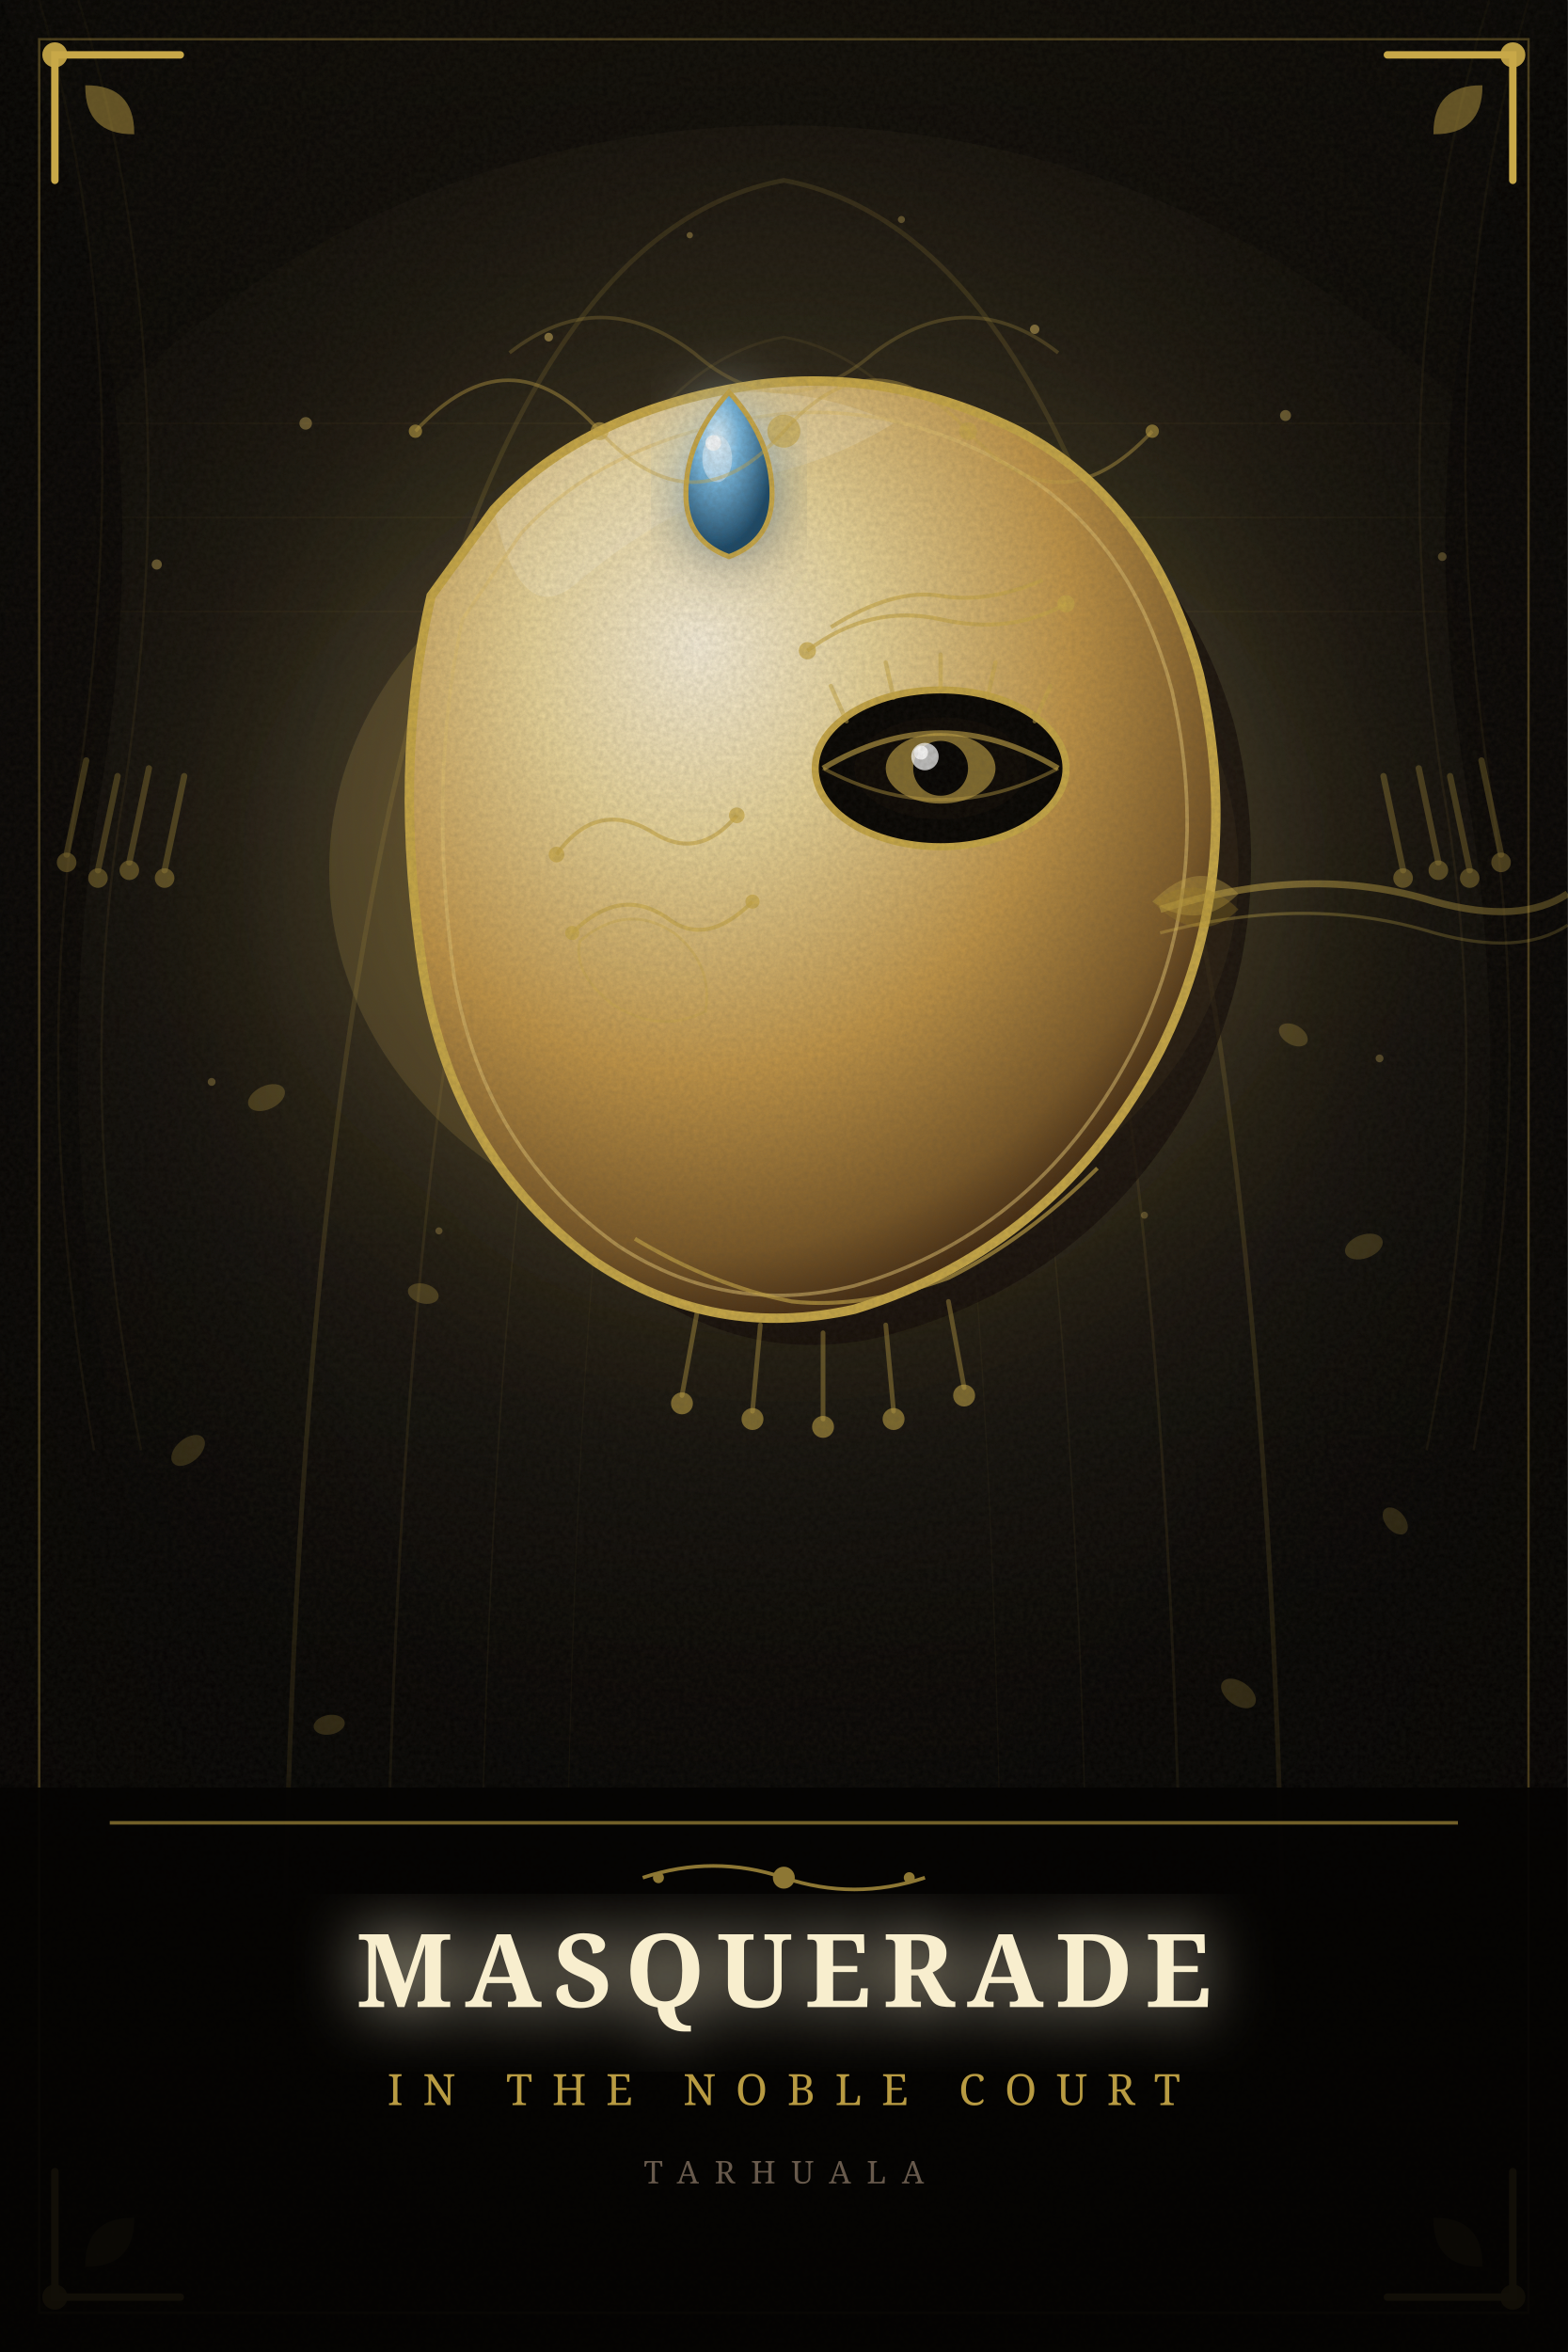
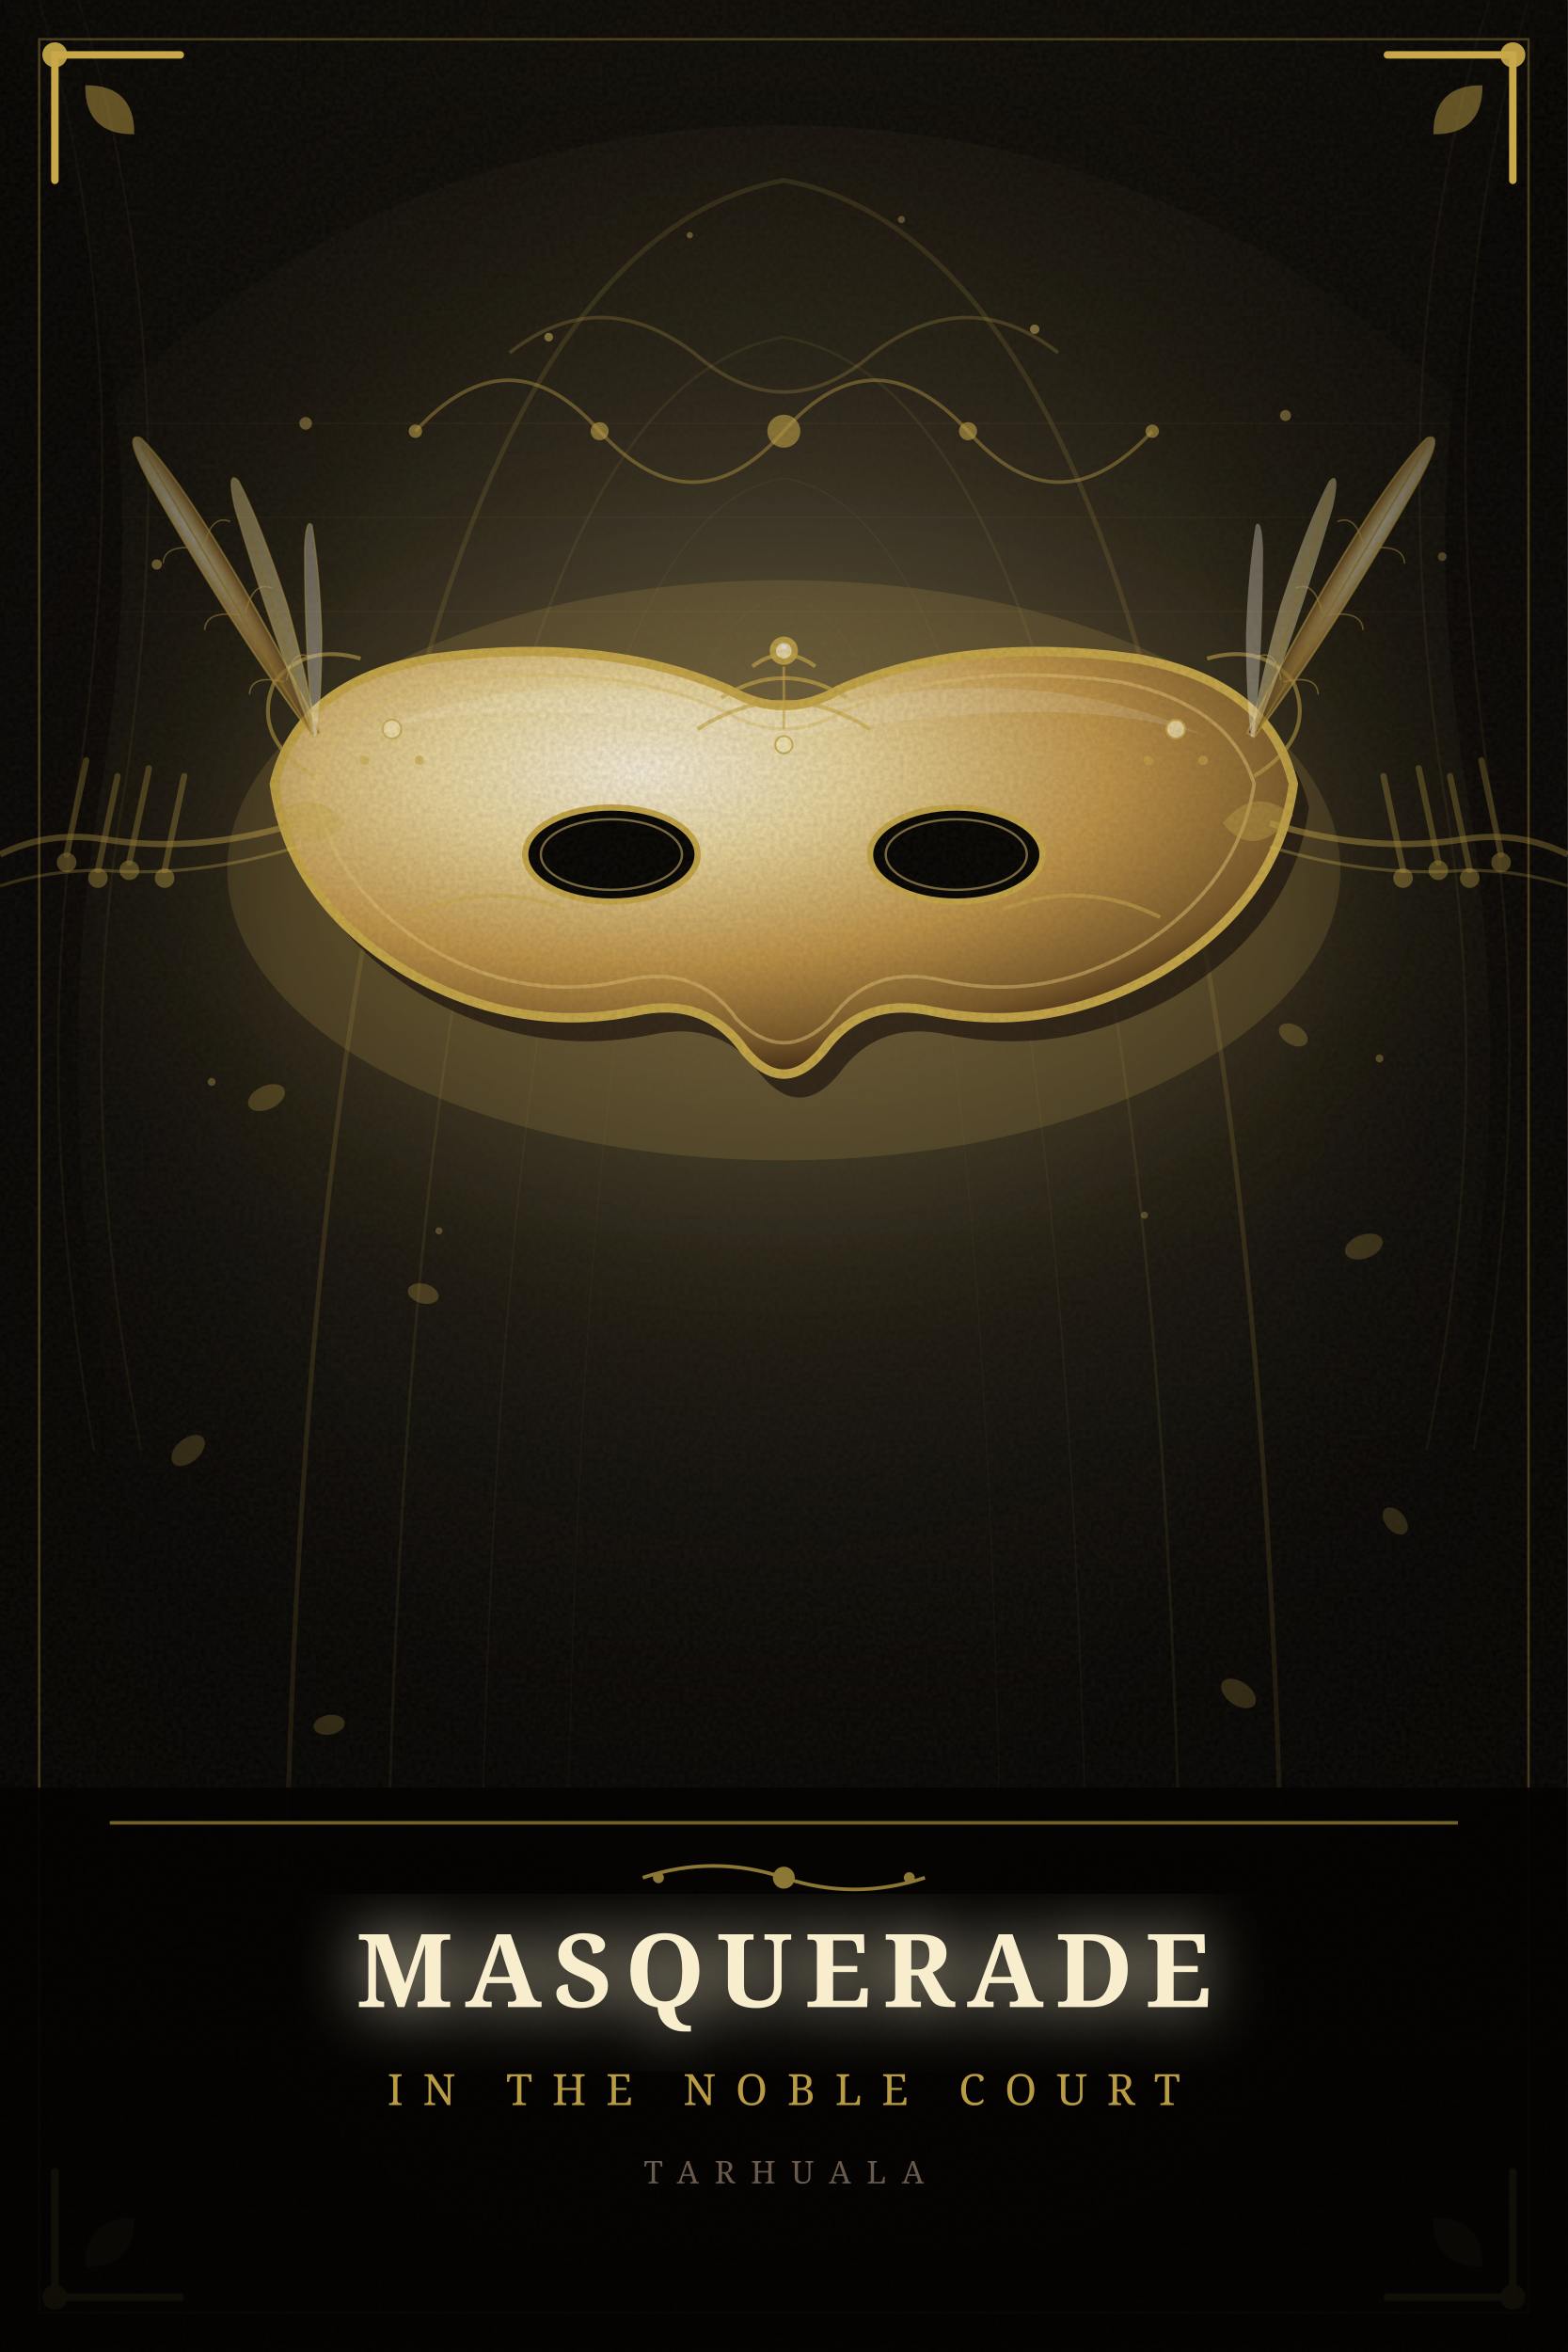
<svg xmlns="http://www.w3.org/2000/svg" viewBox="0 0 400 600" width="400" height="600">
  <defs>
    <filter id="grain">
      <feTurbulence type="fractalNoise" baseFrequency="0.82" numOctaves="4" seed="11" />
      <feColorMatrix values="0 0 0 0 0.06  0 0 0 0 0.05  0 0 0 0 0.03  0 0 0 0.44 0" />
      <feComposite in2="SourceGraphic" operator="in" />
    </filter>
    <filter id="glow" x="-40%" y="-40%" width="180%" height="180%">
      <feGaussianBlur stdDeviation="8" result="b" />
      <feMerge>
        <feMergeNode in="b" />
        <feMergeNode in="SourceGraphic" />
      </feMerge>
    </filter>
    <filter id="maskhalo" x="-55%" y="-55%" width="210%" height="210%">
      <feGaussianBlur stdDeviation="26" result="b" />
      <feMerge>
        <feMergeNode in="b" />
        <feMergeNode in="SourceGraphic" />
      </feMerge>
    </filter>
    <filter id="eyeshine" x="-60%" y="-60%" width="220%" height="220%">
      <feGaussianBlur stdDeviation="12" result="b" />
      <feMerge>
        <feMergeNode in="b" />
        <feMergeNode in="SourceGraphic" />
      </feMerge>
    </filter>
    <linearGradient id="bg" x1="0" y1="0" x2="0" y2="1">
      <stop offset="0%" stop-color="#100d08" />
      <stop offset="48%" stop-color="#0a0806" />
      <stop offset="100%" stop-color="#030202" />
    </linearGradient>
    <radialGradient id="ivoryAura" cx="50%" cy="40%" r="60%">
      <stop offset="0%" stop-color="#e8dfc0" stop-opacity="0.32" />
      <stop offset="52%" stop-color="#c0a870" stop-opacity="0.10" />
      <stop offset="100%" stop-color="#000" stop-opacity="0" />
    </radialGradient>
    <radialGradient id="maskFace" cx="36%" cy="28%" r="74%">
      <stop offset="0%" stop-color="#f8f0dc" />
      <stop offset="28%" stop-color="#e8d49a" />
      <stop offset="62%" stop-color="#c09448" />
      <stop offset="88%" stop-color="#7a5828" />
      <stop offset="100%" stop-color="#3e2610" />
    </radialGradient>
    <linearGradient id="maskEdgeSheen" x1="0" y1="0" x2="1" y2="0.5">
      <stop offset="0%" stop-color="#ffffff" stop-opacity="0.22" />
      <stop offset="40%" stop-color="#f0c840" stop-opacity="0" />
      <stop offset="100%" stop-color="#c08010" stop-opacity="0.28" />
    </linearGradient>
-     <radialGradient id="dropletFill" cx="36%" cy="28%" r="68%">
-       <stop offset="0%" stop-color="#e0f4ff" />
-       <stop offset="38%" stop-color="#78b8e0" />
-       <stop offset="100%" stop-color="#1a4868" />
-     </radialGradient>
    <linearGradient id="groundFade" x1="0" y1="0" x2="0" y2="1">
      <stop offset="0%" stop-color="#000" stop-opacity="0" />
      <stop offset="100%" stop-color="#000" stop-opacity="1" />
    </linearGradient>
    <radialGradient id="vig" cx="50%" cy="42%" r="78%">
      <stop offset="40%" stop-color="#000" stop-opacity="0" />
      <stop offset="100%" stop-color="#000" stop-opacity="0.94" />
    </radialGradient>
  </defs>
  <rect width="400" height="600" fill="url(#bg)" />
  <ellipse cx="200" cy="252" rx="234" ry="220" fill="url(#ivoryAura)" />
  <path d="M 72 560 Q 72 70 200 46 Q 328 70 328 560" fill="none" stroke="#c8a848" stroke-width="1.2" opacity="0.16" />
  <path d="M 98 560 Q 98 104 200 86 Q 302 104 302 560" fill="none" stroke="#c8a848" stroke-width="0.7" opacity="0.10" />
  <path d="M 122 560 Q 122 134 200 122 Q 278 134 278 560" fill="none" stroke="#c8a848" stroke-width="0.4" opacity="0.07" />
  <path d="M 144 560 Q 144 160 200 152 Q 256 160 256 560" fill="none" stroke="#c8a848" stroke-width="0.3" opacity="0.05" />
  <g stroke="#c8a848" stroke-width="0.35" fill="none" opacity="0.06">
    <line x1="0" y1="108" x2="400" y2="108" />
    <line x1="0" y1="132" x2="400" y2="132" />
    <line x1="0" y1="156" x2="400" y2="156" />
  </g>
  <path d="M 0 0 Q 44 90 26 200 Q 12 278 30 370 Q 48 444 26 530 L 0 530 Z" fill="#080604" opacity="0.72" />
  <path d="M 400 0 Q 356 90 374 200 Q 388 278 370 370 Q 352 444 374 530 L 400 530 Z" fill="#080604" opacity="0.72" />
  <g stroke="#c8a848" stroke-width="0.6" fill="none" opacity="0.10">
    <path d="M 10 0 Q 36 90 20 200 Q 8 278 24 370" />
    <path d="M 20 0 Q 48 90 32 200 Q 18 278 36 370" />
    <path d="M 390 0 Q 364 90 380 200 Q 392 278 376 370" />
    <path d="M 380 0 Q 352 90 368 200 Q 382 278 364 370" />
  </g>
  <g stroke="#c8a848" stroke-width="1.6" stroke-linecap="round" opacity="0.38">
    <line x1="22" y1="194" x2="17" y2="218" />
    <line x1="30" y1="198" x2="25" y2="222" />
    <line x1="38" y1="196" x2="33" y2="220" />
    <line x1="47" y1="198" x2="42" y2="222" />
    <line x1="378" y1="194" x2="383" y2="218" />
    <line x1="370" y1="198" x2="375" y2="222" />
    <line x1="362" y1="196" x2="367" y2="220" />
    <line x1="353" y1="198" x2="358" y2="222" />
  </g>
  <g fill="#c8a848" opacity="0.50">
    <circle cx="17" cy="220" r="2.5" />
    <circle cx="25" cy="224" r="2.5" />
    <circle cx="33" cy="222" r="2.5" />
    <circle cx="42" cy="224" r="2.5" />
    <circle cx="383" cy="220" r="2.5" />
    <circle cx="375" cy="224" r="2.5" />
    <circle cx="367" cy="222" r="2.5" />
    <circle cx="358" cy="224" r="2.5" />
  </g>
  <g transform="translate(200 222)" filter="url(#maskhalo)">
-     <ellipse rx="116" ry="98" fill="#c8a848" opacity="0.18" />
-   </g>
-   <path d="M 114 150 Q 104 192 112 244 Q 120 292 156 320 Q 186 342 220 334 Q 274 320 300 272 Q 322 228 310 178 Q 298 136 264 116 Q 232 100 198 104 Q 154 108 130 132 Z" fill="#100806" opacity="0.65" transform="translate(5 7)" />
-   <path d="M 110 152 Q 100 196 108 248 Q 116 296 152 322 Q 182 342 218 334 Q 270 318 296 268 Q 318 224 306 172 Q 294 128 260 110 Q 228 94 194 98 Q 150 104 126 130 Z" fill="url(#maskFace)" />
-   <path d="M 126 130 Q 144 110 172 102 Q 202 96 228 108 Q 215 116 200 120 Q 172 128 148 148 Q 133 162 126 130 Z" fill="#ffffff" opacity="0.16" />
-   <path d="M 110 152 Q 100 196 108 248 Q 116 296 152 322 Q 182 342 218 334 Q 270 318 296 268 Q 318 224 306 172 Q 294 128 260 110 Q 228 94 194 98 Q 150 104 126 130 Z" fill="none" stroke="#c8a848" stroke-width="2.4" />
-   <path d="M 118 158 Q 109 200 116 250 Q 124 294 158 318 Q 186 336 218 328 Q 266 314 290 266 Q 310 225 299 176 Q 288 135 256 118 Q 226 102 196 106 Q 155 112 133 136 Z" fill="none" stroke="#dfc070" stroke-width="0.9" opacity="0.55" />
-   <ellipse cx="240" cy="196" rx="32" ry="20" fill="#060402" stroke="#c8a848" stroke-width="1.8" />
-   <ellipse cx="240" cy="196" rx="22" ry="13" fill="#0c0804" />
-   <ellipse cx="240" cy="196" rx="14" ry="9" fill="#c8a848" opacity="0.62" />
-   <circle cx="240" cy="196" r="7" fill="#050302" />
-   <circle cx="236" cy="193" r="3.5" fill="#ffffff" opacity="0.75" />
-   <circle cx="235" cy="192" r="1.8" fill="#ffffff" opacity="0.92" />
-   <path d="M 210 196 Q 240 178 270 196" fill="none" stroke="#c8a848" stroke-width="1.4" opacity="0.62" />
-   <path d="M 210 196 Q 240 212 270 196" fill="none" stroke="#c8a848" stroke-width="0.9" opacity="0.42" />
-   <g stroke="#c8a848" stroke-width="1.1" stroke-linecap="round" opacity="0.52">
-     <line x1="216" y1="184" x2="212" y2="175" />
-     <line x1="228" y1="178" x2="226" y2="169" />
-     <line x1="240" y1="176" x2="240" y2="167" />
-     <line x1="252" y1="178" x2="254" y2="169" />
-     <line x1="264" y1="184" x2="268" y2="175" />
-   </g>
-   <g fill="none" stroke="#c8a848" stroke-width="1.0" opacity="0.65">
-     <path d="M 206 166 Q 222 154 240 158 Q 258 162 272 154" />
-     <path d="M 212 160 Q 228 150 240 152 Q 252 154 266 148" />
-     <path d="M 142 218 Q 152 204 166 212 Q 178 220 188 208" />
-     <path d="M 146 238 Q 158 226 170 234 Q 180 242 192 230" />
-     <path d="M 162 316 Q 182 328 202 332 Q 220 334 242 326 Q 262 316 280 298" />
-   </g>
-   <g fill="#c8a848" opacity="0.72">
-     <circle cx="206" cy="166" r="2.2" />
-     <circle cx="272" cy="154" r="2.2" />
-     <circle cx="142" cy="218" r="2.0" />
-     <circle cx="188" cy="208" r="2.0" />
-     <circle cx="146" cy="238" r="1.8" />
-     <circle cx="192" cy="230" r="1.8" />
-   </g>
-   <path d="M 148 240 Q 160 230 172 238 Q 182 246 180 258 Q 168 264 156 256 Q 146 248 148 240 Z" fill="#c8a848" fill-opacity="0.08" stroke="#c8a848" stroke-width="0.7" opacity="0.40" />
-   <g transform="translate(186 120)" filter="url(#glow)">
-     <path d="M 0,-20 Q -11,-8 -11,6 Q -11,18 0,22 Q 11,18 11,6 Q 11,-8 0,-20 Z" fill="url(#dropletFill)" stroke="#c8a848" stroke-width="1.3" />
-     <ellipse cx="-3" cy="-3" rx="3.8" ry="6" fill="#e8f6ff" opacity="0.52" />
-     <circle cx="-4" cy="-7" r="2.0" fill="#ffffff" opacity="0.78" />
-   </g>
-   <path d="M 296 232 Q 334 220 366 230 Q 388 236 400 228" fill="none" stroke="#c8a848" stroke-width="1.8" opacity="0.52" />
-   <path d="M 296 238 Q 334 228 366 238 Q 388 244 400 236" fill="none" stroke="#e8c858" stroke-width="0.8" opacity="0.30" />
-   <path d="M 294 230 Q 306 218 316 228 Q 306 238 294 230 Z" fill="#c8a848" opacity="0.38" />
-   <path d="M 294 230 Q 306 242 316 232 Q 306 222 294 230 Z" fill="#a88828" opacity="0.28" />
-   <g stroke="#c8a848" stroke-width="1.2" stroke-linecap="round" opacity="0.40">
-     <line x1="178" y1="334" x2="174" y2="356" />
-     <line x1="194" y1="338" x2="192" y2="360" />
-     <line x1="210" y1="340" x2="210" y2="362" />
-     <line x1="226" y1="338" x2="228" y2="360" />
-     <line x1="242" y1="332" x2="246" y2="354" />
-   </g>
-   <g fill="#c8a848" opacity="0.58">
-     <circle cx="174" cy="358" r="2.8" />
-     <circle cx="192" cy="362" r="2.8" />
-     <circle cx="210" cy="364" r="2.8" />
-     <circle cx="228" cy="362" r="2.8" />
-     <circle cx="246" cy="356" r="2.8" />
+     <ellipse rx="142" ry="74" fill="#c8a848" opacity="0.18" />
+   </g>
+   <path d="M 70 200 Q 76 174 110 168 Q 154 162 186 176 Q 200 184 214 176 Q 246 162 290 168 Q 324 174 330 200 Q 326 230 296 248 Q 268 264 238 258 Q 220 254 210 268 Q 200 280 190 268 Q 180 254 162 258 Q 132 264 104 248 Q 74 230 70 200 Z" fill="#100806" opacity="0.62" transform="translate(4 6)" />
+   <path d="M 70 200 Q 76 174 110 168 Q 154 162 186 176 Q 200 184 214 176 Q 246 162 290 168 Q 324 174 330 200 Q 326 230 296 248 Q 268 264 238 258 Q 220 254 210 268 Q 200 280 190 268 Q 180 254 162 258 Q 132 264 104 248 Q 74 230 70 200 Z" fill="url(#maskFace)" />
+   <path d="M 92 188 Q 130 170 178 178 Q 200 184 222 178 Q 270 170 308 188 Q 286 180 250 182 Q 224 184 200 188 Q 176 184 150 182 Q 114 180 92 188 Z" fill="#ffffff" opacity="0.14" />
+   <path d="M 70 200 Q 76 174 110 168 Q 154 162 186 176 Q 200 184 214 176 Q 246 162 290 168 Q 324 174 330 200 Q 326 230 296 248 Q 268 264 238 258 Q 220 254 210 268 Q 200 280 190 268 Q 180 254 162 258 Q 132 264 104 248 Q 74 230 70 200 Z" fill="none" stroke="#c8a848" stroke-width="2.4" />
+   <path d="M 80 200 Q 86 180 114 174 Q 156 168 186 182 Q 200 190 214 182 Q 244 168 286 174 Q 314 180 320 200 Q 316 226 290 242 Q 266 256 240 250 Q 222 246 212 260 Q 200 272 188 260 Q 178 246 160 250 Q 134 256 110 242 Q 84 226 80 200 Z" fill="none" stroke="#dfc070" stroke-width="0.9" opacity="0.55" />
+   <ellipse cx="156" cy="218" rx="22" ry="12" fill="#040302" />
+   <ellipse cx="244" cy="218" rx="22" ry="12" fill="#040302" />
+   <ellipse cx="156" cy="218" rx="22" ry="12" fill="none" stroke="#c8a848" stroke-width="1.6" />
+   <ellipse cx="244" cy="218" rx="22" ry="12" fill="none" stroke="#c8a848" stroke-width="1.6" />
+   <ellipse cx="156" cy="218" rx="18" ry="9" fill="none" stroke="#dfc070" stroke-width="0.6" opacity="0.55" />
+   <ellipse cx="244" cy="218" rx="18" ry="9" fill="none" stroke="#dfc070" stroke-width="0.6" opacity="0.55" />
+   <g fill="none" stroke="#c8a848" stroke-width="1.0" opacity="0.68">
+     <path d="M 178 186 Q 200 172 222 186" />
+     <path d="M 184 178 Q 200 168 216 178" />
+     <path d="M 192 170 Q 200 164 208 170" />
+   </g>
+   <g opacity="0.85">
+     <circle cx="200" cy="166" r="3.6" fill="#c8a848" />
+     <circle cx="200" cy="166" r="2.0" fill="#f5e6b4" />
+     <circle cx="200" cy="165" r="0.7" fill="#ffffff" opacity="0.9" />
+     <line x1="200" y1="170" x2="200" y2="186" stroke="#c8a848" stroke-width="0.7" opacity="0.7" />
+     <circle cx="200" cy="190" r="2.2" fill="#f5e6b4" stroke="#c8a848" stroke-width="0.5" />
+   </g>
+   <g fill="#f5e6b4" stroke="#c8a848" stroke-width="0.5" opacity="0.78">
+     <circle cx="100" cy="186" r="2.4" />
+     <circle cx="300" cy="186" r="2.4" />
+   </g>
+   <g fill="#c8a848" opacity="0.6">
+     <circle cx="93" cy="194" r="1.2" />
+     <circle cx="107" cy="194" r="1.2" />
+     <circle cx="293" cy="194" r="1.2" />
+     <circle cx="307" cy="194" r="1.2" />
+   </g>
+   <g fill="none" stroke="#c8a848" stroke-width="1.0" opacity="0.58">
+     <path d="M 80 198 Q 64 188 70 174 Q 78 164 92 168" />
+     <path d="M 320 198 Q 336 188 330 174 Q 322 164 308 168" />
+     <path d="M 104 234 Q 124 224 144 232" />
+     <path d="M 296 234 Q 276 224 256 232" />
+   </g>
+   <g transform="translate(80 188)" opacity="0.86">
+     <g transform="rotate(-32)">
+       <path d="M 0 0 Q -3 -34 -1 -78 Q 0 -92 3 -88 Q 6 -76 5 -42 Q 4 -16 2 0 Z" fill="url(#maskFace)" opacity="0.78" />
+       <path d="M 0 0 Q -3 -34 -1 -78 Q 0 -92 3 -88 Q 6 -76 5 -42 Q 4 -16 2 0 Z" fill="none" stroke="#c8a848" stroke-width="0.5" opacity="0.7" />
+       <g stroke="#c8a848" stroke-width="0.4" stroke-linecap="round" opacity="0.6" fill="none">
+         <path d="M 1 -16 Q -5 -22 -8 -18" />
+         <path d="M 2 -16 Q 7 -22 10 -18" />
+         <path d="M 1 -36 Q -6 -42 -9 -38" />
+         <path d="M 2 -36 Q 8 -42 11 -38" />
+         <path d="M 1 -56 Q -6 -62 -9 -58" />
+         <path d="M 2 -56 Q 8 -62 11 -58" />
+       </g>
+       <line x1="0" y1="-2" x2="2" y2="-86" stroke="#a88828" stroke-width="0.5" opacity="0.7" />
+     </g>
+     <g transform="rotate(-18)">
+       <path d="M 0 0 Q -2 -28 -1 -62 Q 0 -72 2 -68 Q 4 -56 4 -34 Q 3 -14 1 0 Z" fill="#e8d49a" opacity="0.6" />
+       <path d="M 0 0 Q -2 -28 -1 -62 Q 0 -72 2 -68 Q 4 -56 4 -34 Q 3 -14 1 0 Z" fill="none" stroke="#c8a848" stroke-width="0.4" opacity="0.6" />
+       <line x1="0" y1="-2" x2="1" y2="-66" stroke="#a88828" stroke-width="0.4" opacity="0.6" />
+     </g>
+     <g transform="rotate(-2)">
+       <path d="M 0 0 Q -1.5 -22 -0.6 -48 Q 0 -56 1.5 -54 Q 3 -42 3 -26 Q 2.4 -10 0.8 0 Z" fill="#f8f0dc" opacity="0.46" />
+       <path d="M 0 0 Q -1.5 -22 -0.6 -48 Q 0 -56 1.5 -54 Q 3 -42 3 -26 Q 2.4 -10 0.8 0 Z" fill="none" stroke="#c8a848" stroke-width="0.35" opacity="0.55" />
+     </g>
+   </g>
+   <g transform="translate(320 188) scale(-1 1)" opacity="0.86">
+     <g transform="rotate(-32)">
+       <path d="M 0 0 Q -3 -34 -1 -78 Q 0 -92 3 -88 Q 6 -76 5 -42 Q 4 -16 2 0 Z" fill="url(#maskFace)" opacity="0.78" />
+       <path d="M 0 0 Q -3 -34 -1 -78 Q 0 -92 3 -88 Q 6 -76 5 -42 Q 4 -16 2 0 Z" fill="none" stroke="#c8a848" stroke-width="0.5" opacity="0.7" />
+       <g stroke="#c8a848" stroke-width="0.4" stroke-linecap="round" opacity="0.6" fill="none">
+         <path d="M 1 -16 Q -5 -22 -8 -18" />
+         <path d="M 2 -16 Q 7 -22 10 -18" />
+         <path d="M 1 -36 Q -6 -42 -9 -38" />
+         <path d="M 2 -36 Q 8 -42 11 -38" />
+         <path d="M 1 -56 Q -6 -62 -9 -58" />
+         <path d="M 2 -56 Q 8 -62 11 -58" />
+       </g>
+       <line x1="0" y1="-2" x2="2" y2="-86" stroke="#a88828" stroke-width="0.5" opacity="0.7" />
+     </g>
+     <g transform="rotate(-18)">
+       <path d="M 0 0 Q -2 -28 -1 -62 Q 0 -72 2 -68 Q 4 -56 4 -34 Q 3 -14 1 0 Z" fill="#e8d49a" opacity="0.6" />
+       <line x1="0" y1="-2" x2="1" y2="-66" stroke="#a88828" stroke-width="0.4" opacity="0.6" />
+     </g>
+     <g transform="rotate(-2)">
+       <path d="M 0 0 Q -1.5 -22 -0.6 -48 Q 0 -56 1.5 -54 Q 3 -42 3 -26 Q 2.4 -10 0.8 0 Z" fill="#f8f0dc" opacity="0.46" />
+     </g>
+   </g>
+   <path d="M 76 210 Q 50 218 26 214 Q 12 212 0 218" fill="none" stroke="#c8a848" stroke-width="1.6" opacity="0.50" />
+   <path d="M 76 216 Q 50 224 26 222 Q 12 222 0 226" fill="none" stroke="#e8c858" stroke-width="0.8" opacity="0.32" />
+   <path d="M 324 210 Q 350 218 374 214 Q 388 212 400 218" fill="none" stroke="#c8a848" stroke-width="1.6" opacity="0.50" />
+   <path d="M 324 216 Q 350 224 374 222 Q 388 222 400 226" fill="none" stroke="#e8c858" stroke-width="0.8" opacity="0.32" />
+   <g opacity="0.40">
+     <path d="M 70 208 Q 80 200 88 210 Q 80 220 70 208 Z" fill="#c8a848" />
+     <path d="M 330 208 Q 320 200 312 210 Q 320 220 330 208 Z" fill="#c8a848" />
  </g>
  <g fill="#c8a848" opacity="0.28">
    <ellipse cx="68" cy="280" rx="5" ry="3" transform="rotate(-25 68 280)" />
    <ellipse cx="108" cy="330" rx="4" ry="2.5" transform="rotate(15 108 330)" />
    <ellipse cx="48" cy="370" rx="5" ry="3" transform="rotate(-40 48 370)" />
    <ellipse cx="330" cy="264" rx="4" ry="2.5" transform="rotate(30 330 264)" />
    <ellipse cx="348" cy="318" rx="5" ry="3" transform="rotate(-20 348 318)" />
    <ellipse cx="356" cy="388" rx="4" ry="2.5" transform="rotate(50 356 388)" />
    <ellipse cx="84" cy="440" rx="4" ry="2.5" transform="rotate(-10 84 440)" />
    <ellipse cx="316" cy="432" rx="5" ry="3" transform="rotate(35 316 432)" />
  </g>
  <g fill="#d8b860">
    <circle cx="40" cy="144" r="1.3" opacity="0.58" />
    <circle cx="78" cy="108" r="1.6" opacity="0.50" />
    <circle cx="140" cy="86" r="1.1" opacity="0.54" />
    <circle cx="264" cy="84" r="1.2" opacity="0.54" />
    <circle cx="328" cy="106" r="1.4" opacity="0.52" />
    <circle cx="368" cy="142" r="1.1" opacity="0.46" />
    <circle cx="54" cy="276" r="1.0" opacity="0.38" />
    <circle cx="352" cy="270" r="1.0" opacity="0.38" />
    <circle cx="112" cy="314" r="0.9" opacity="0.32" />
    <circle cx="292" cy="310" r="0.9" opacity="0.32" />
    <circle cx="176" cy="60" r="0.8" opacity="0.42" />
    <circle cx="230" cy="56" r="0.9" opacity="0.38" />
  </g>
  <g transform="translate(200 110)" fill="none" stroke="#c8a848" stroke-width="0.90" opacity="0.42">
    <path d="M -94,0 Q -70,-26 -47,0 Q -23,26 0,0 Q 23,-26 47,0 Q 70,26 94,0" />
    <path d="M -70,-20 Q -47,-38 -23,-20 Q 0,0 23,-20 Q 47,-38 70,-20" opacity="0.58" />
  </g>
  <g transform="translate(200 110)" fill="#c8a848" opacity="0.60">
    <circle cx="0" cy="0" r="4.2" />
    <circle cx="-47" cy="0" r="2.3" />
    <circle cx="47" cy="0" r="2.3" />
    <circle cx="-94" cy="0" r="1.7" />
    <circle cx="94" cy="0" r="1.7" />
  </g>
  <rect x="0" y="488" width="400" height="112" fill="#040302" opacity="0.98" />
  <g stroke="#221808" stroke-width="0.6" fill="none" opacity="0.32">
    <line x1="0" y1="498" x2="400" y2="498" />
    <line x1="0" y1="512" x2="400" y2="512" />
    <line x1="0" y1="526" x2="400" y2="526" />
    <line x1="80" y1="488" x2="80" y2="535" />
    <line x1="160" y1="488" x2="160" y2="535" />
    <line x1="240" y1="488" x2="240" y2="535" />
    <line x1="320" y1="488" x2="320" y2="535" />
  </g>
  <g stroke="#c8a848" stroke-width="0.35" fill="none" opacity="0.12">
    <line x1="40" y1="488" x2="0" y2="530" />
    <line x1="120" y1="488" x2="80" y2="530" />
    <line x1="200" y1="488" x2="160" y2="530" />
    <line x1="280" y1="488" x2="240" y2="530" />
    <line x1="360" y1="488" x2="320" y2="530" />
  </g>
  <rect x="0" y="450" width="400" height="148" fill="url(#groundFade)" />
  <rect width="400" height="600" fill="url(#vig)" />
  <rect width="400" height="600" filter="url(#grain)" opacity="0.48" />
  <g stroke="#c8a848" stroke-width="1.9" fill="none" stroke-linecap="round">
    <path d="M 14 46 L 14 14 L 46 14" />
    <path d="M 354 14 L 386 14 L 386 46" />
    <path d="M 14 554 L 14 586 L 46 586" />
    <path d="M 386 554 L 386 586 L 354 586" />
  </g>
  <g fill="#c8a848" opacity="0.92">
    <circle cx="14" cy="14" r="3.2" />
    <circle cx="386" cy="14" r="3.2" />
    <circle cx="14" cy="586" r="3.2" />
    <circle cx="386" cy="586" r="3.2" />
  </g>
  <g fill="#c8a848" opacity="0.46" stroke="#c8a848" stroke-width="0.5">
    <path d="M 22 22 Q 34 22 34 34 Q 22 34 22 22 Z" />
    <path d="M 378 22 Q 366 22 366 34 Q 378 34 378 22 Z" />
    <path d="M 22 578 Q 34 578 34 566 Q 22 566 22 578 Z" />
    <path d="M 378 578 Q 366 578 366 566 Q 378 566 378 578 Z" />
  </g>
  <rect x="10" y="10" width="380" height="580" fill="none" stroke="#c8a848" stroke-width="0.6" opacity="0.32" />
  <rect x="0" y="456" width="400" height="144" fill="#040302" opacity="0.93" />
  <line x1="28" y1="465" x2="372" y2="465" stroke="#c8a848" stroke-width="0.9" opacity="0.56" />
  <g transform="translate(200 479)" fill="#c8a848" opacity="0.70">
    <path d="M -36,0 Q -18,-6 0,0 Q 18,6 36,0" fill="none" stroke="#c8a848" stroke-width="0.92" />
    <circle cx="0" cy="0" r="2.8" />
    <circle cx="-32" cy="0" r="1.4" />
    <circle cx="32" cy="0" r="1.4" />
    <path d="M -52,0 L -42,0" stroke-width="0.7" />
    <path d="M 42,0 L 52,0" stroke-width="0.7" />
  </g>
  <text x="200" y="512" text-anchor="middle" font-family="Georgia,serif" font-size="26" font-weight="700" letter-spacing="3" fill="#f8eece" filter="url(#glow)">MASQUERADE</text>
  <text x="200" y="537" text-anchor="middle" font-family="Georgia,serif" font-size="11" font-weight="400" letter-spacing="5" fill="#c8a848" opacity="0.92">IN THE NOBLE COURT</text>
  <text x="200" y="557" text-anchor="middle" font-family="Georgia,serif" font-size="8" font-weight="400" letter-spacing="4" fill="#7a6a5a" opacity="0.84">TARHUALA</text>
</svg>
